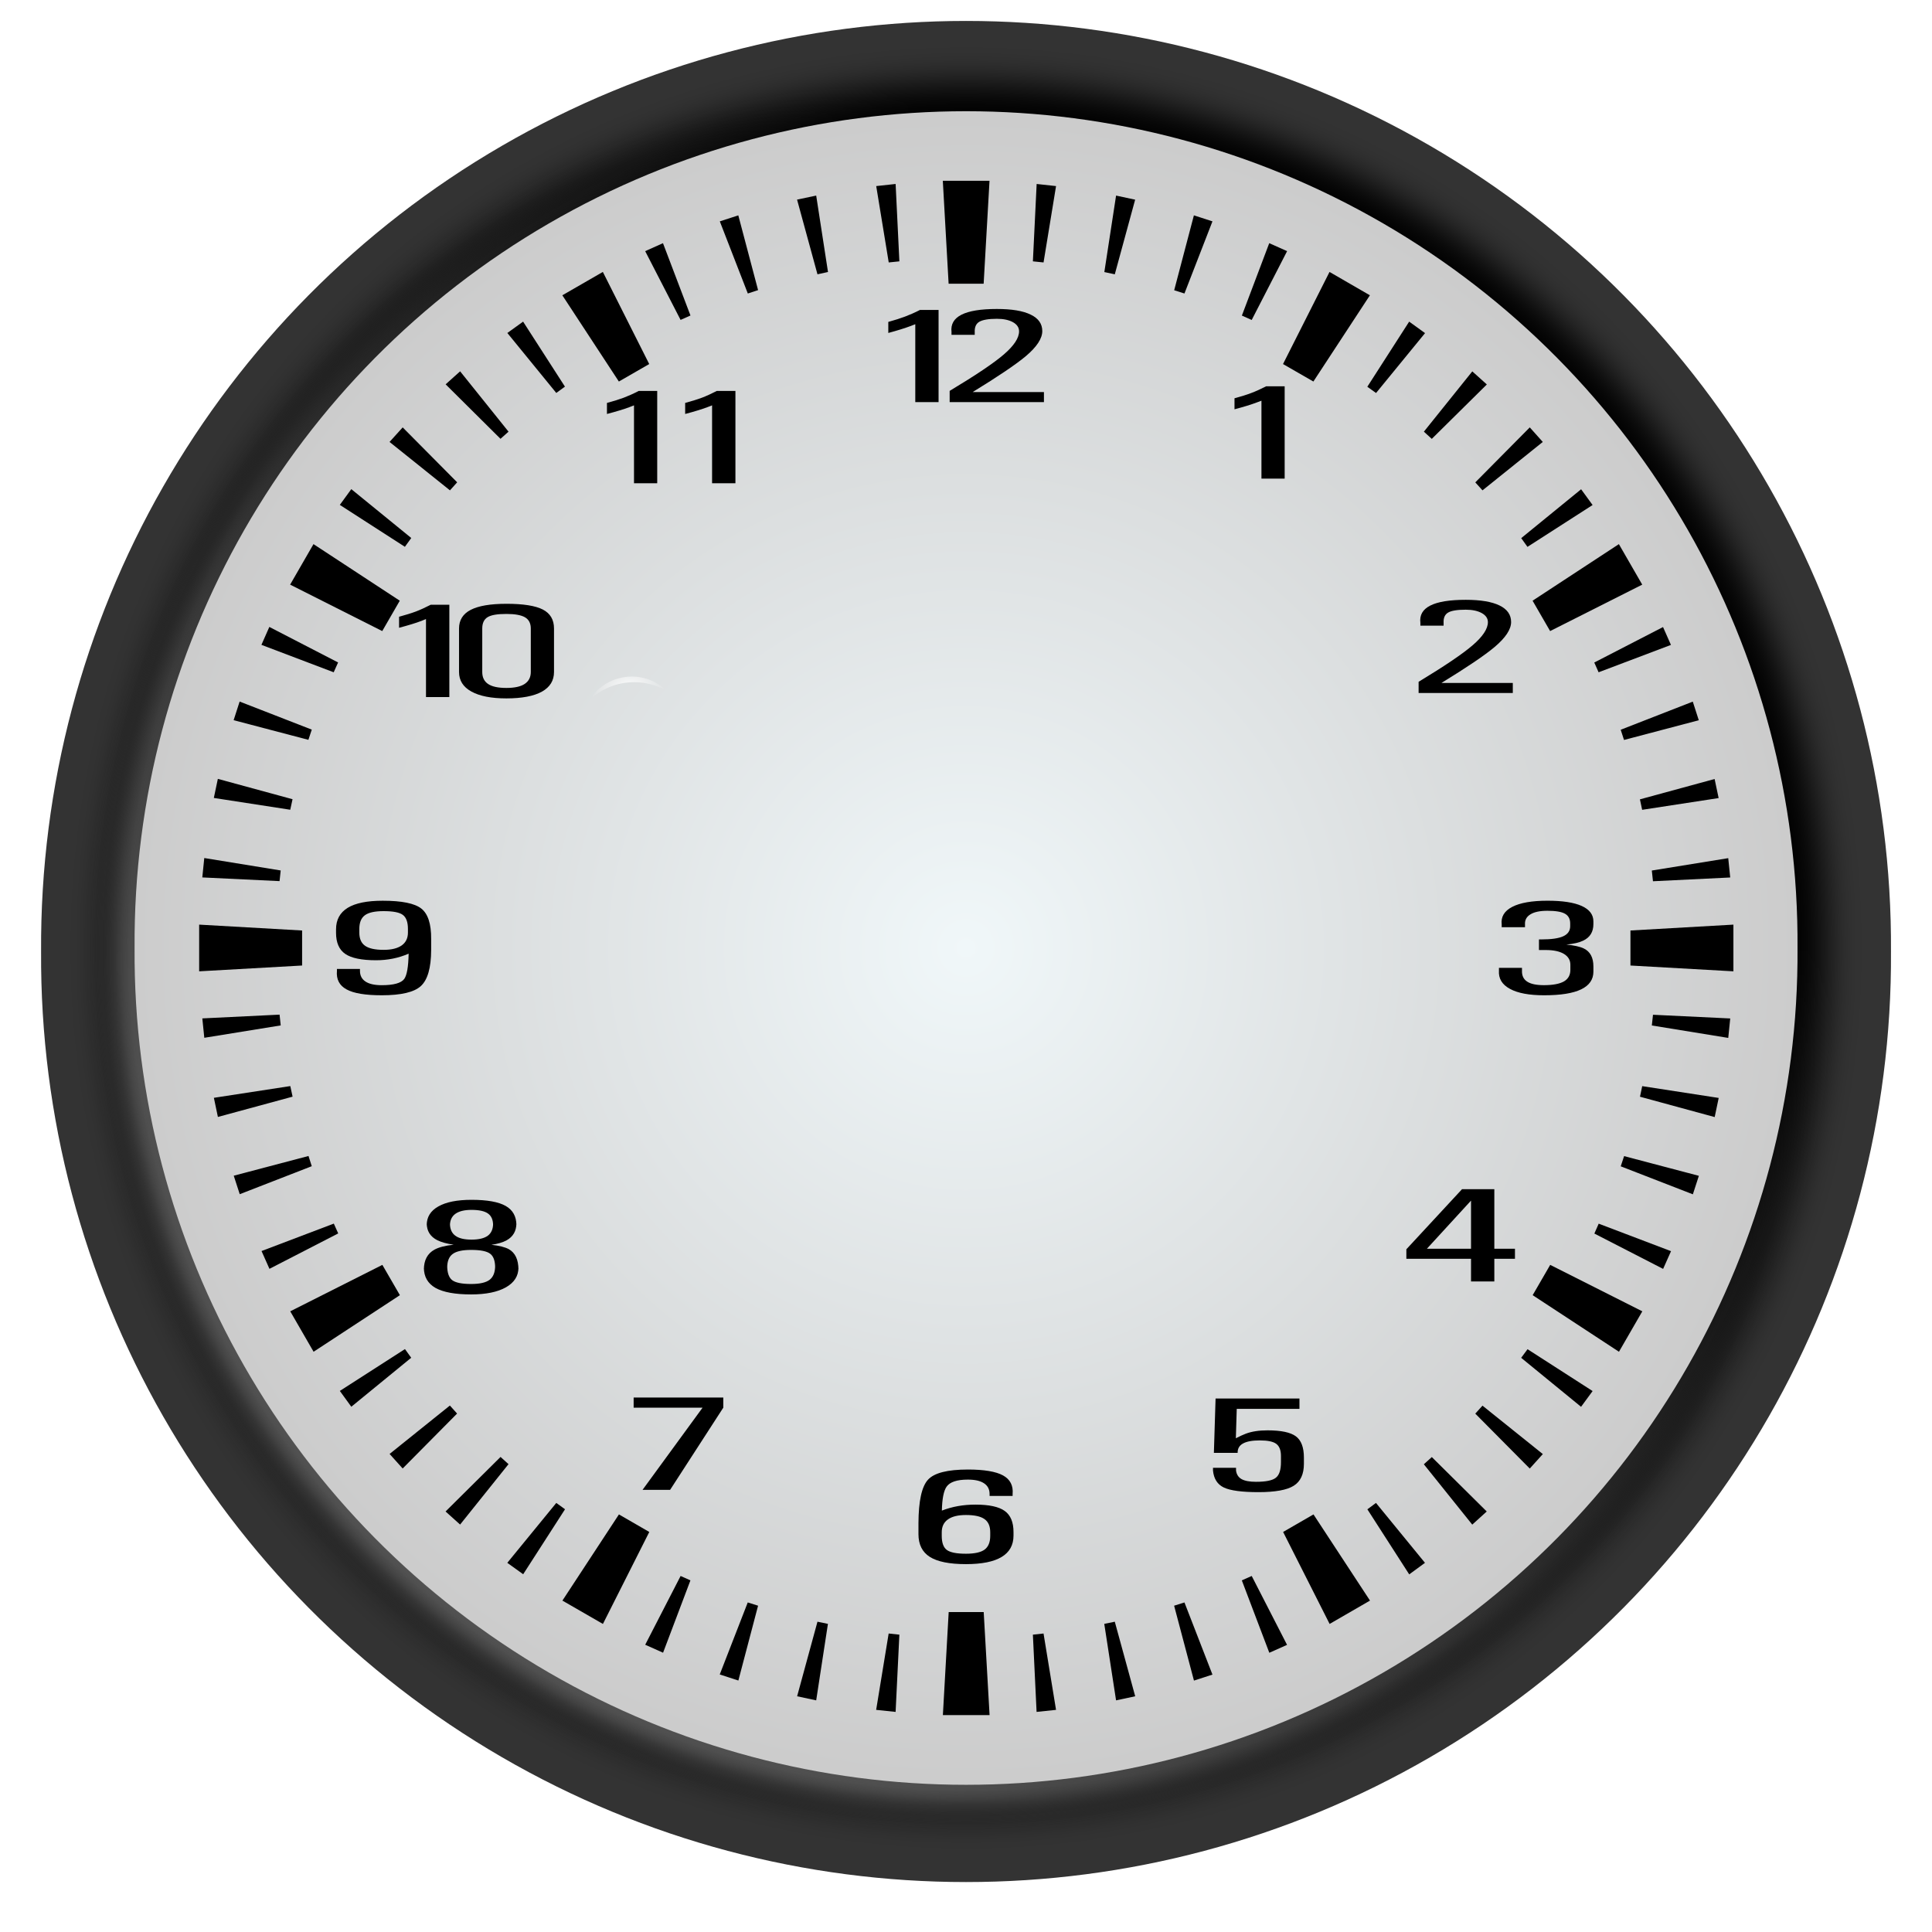
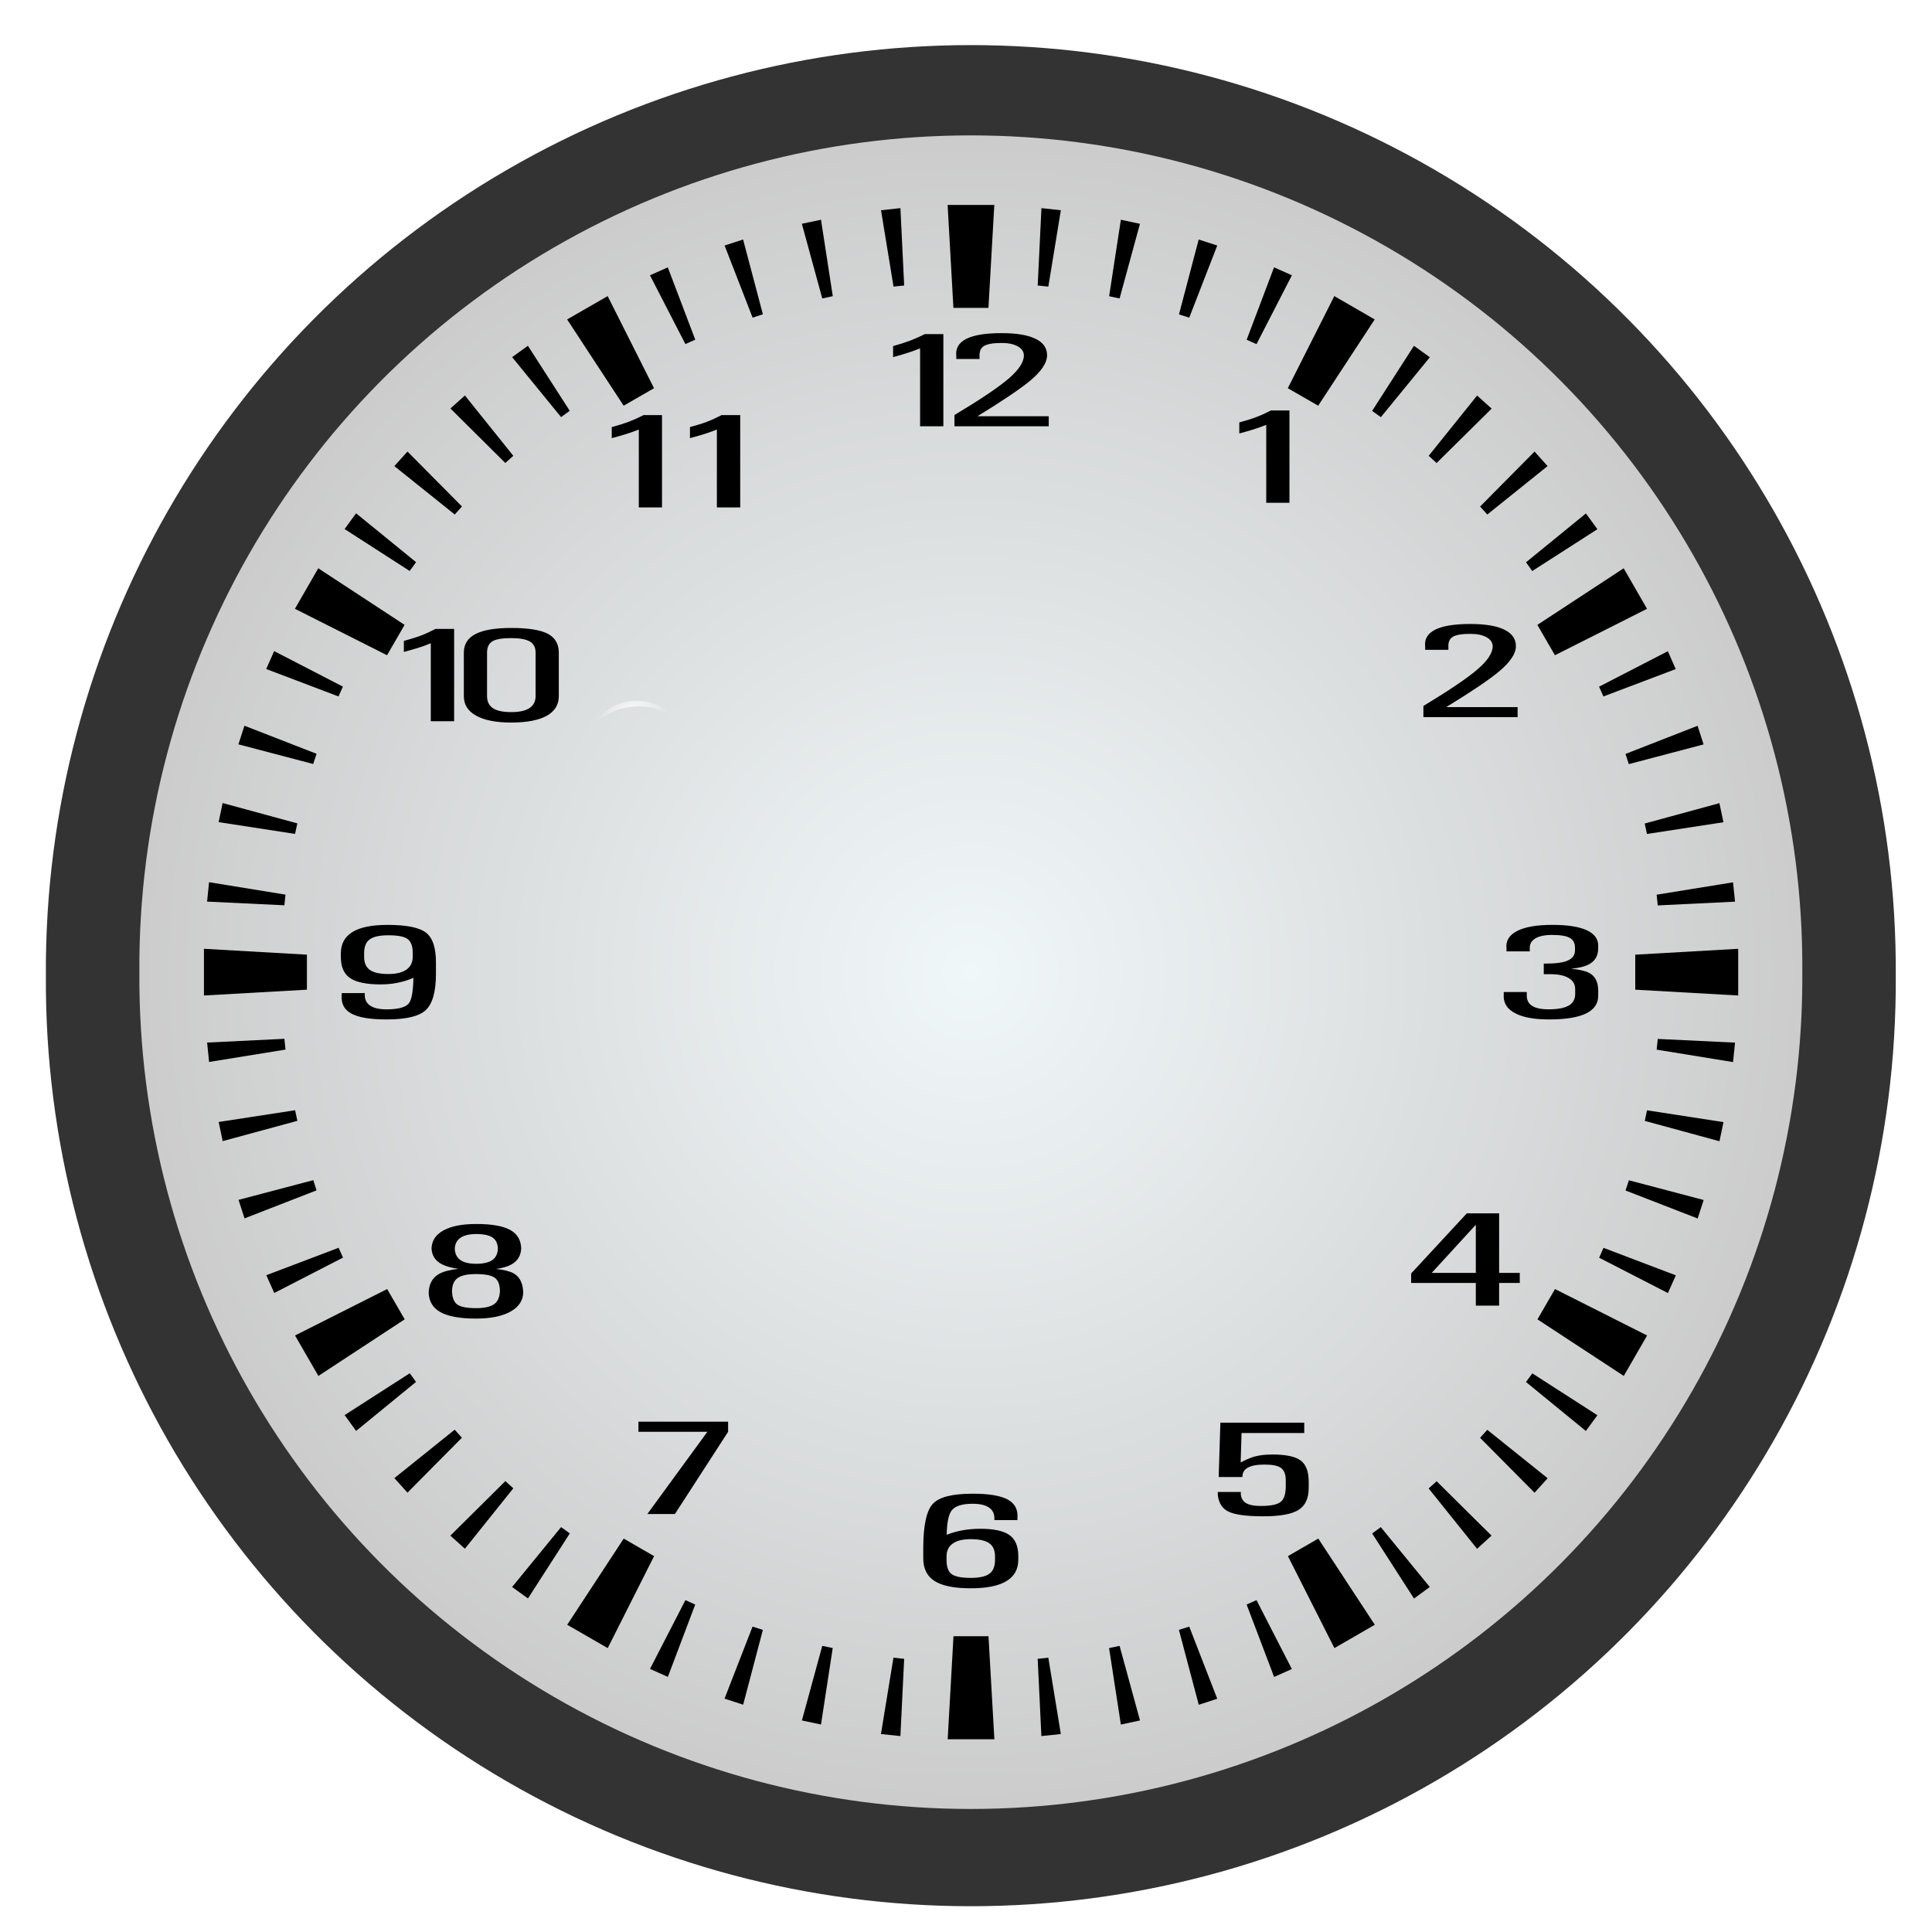
<svg xmlns="http://www.w3.org/2000/svg" id="svg86" viewBox="0 0 400 400" version="1.0">
  <defs id="defs34">
    <filter id="l">
      <feGaussianBlur id="feGaussianBlur2" stdDeviation="5.257" />
    </filter>
    <filter id="i">
      <feGaussianBlur id="feGaussianBlur5" stdDeviation="5.299" />
    </filter>
    <filter id="j">
      <feGaussianBlur id="feGaussianBlur8" stdDeviation="5.257" />
    </filter>
    <filter id="k">
      <feGaussianBlur id="feGaussianBlur11" stdDeviation="1.046" />
    </filter>
    <linearGradient gradientUnits="userSpaceOnUse" y2="332.36" y1="614.71" x2="-221.36" x1="-485.71" id="m">
      <stop id="stop14" offset="0" stop-color="#fff" />
      <stop id="stop16" offset="1" stop-opacity="0" stop-color="#fff" />
    </linearGradient>
    <radialGradient gradientTransform="matrix(0.65491,0,0,0.65491,518.11,-21.39)" gradientUnits="userSpaceOnUse" r="262.86" cy="332.36" cx="-485.71" id="n">
      <stop id="stop19" offset="0" stop-color="#f0f7f9" />
      <stop id="stop21" offset="1" stop-color="#ccc" />
    </radialGradient>
    <radialGradient gradientUnits="userSpaceOnUse" gradientTransform="matrix(0.2051397,-0.03889507,0.02377789,0.125409,245.7582,149.7548)" r="52.319" cy="353" cx="-257.14" id="o">
      <stop id="stop24" offset="0" stop-color="#fff" />
      <stop id="stop26" offset="1" stop-opacity="0" stop-color="#fff" />
    </radialGradient>
    <radialGradient gradientUnits="userSpaceOnUse" gradientTransform="matrix(-0.2155037,0.02710004,-0.01632975,-0.1298508,77.59216,177.4891)" r="37.016" cy="219.21" cx="-260.01" id="p">
      <stop id="stop29" offset="0" stop-color="#fff" />
      <stop id="stop31" offset="1" stop-opacity="0" stop-color="#fff" />
    </radialGradient>
+     <radialGradient gradientUnits="userSpaceOnUse" gradientTransform="matrix(-0.2155037,0.02710004,-0.01632975,-0.1298508,78.58497,182.4916)" r="37.016" cy="219.21" cx="-260.01" id="p-3">
+       <stop id="stop29-6" offset="0" stop-color="#fff" />
+       <stop id="stop31-7" offset="1" stop-opacity="0" stop-color="#fff" />
+     </radialGradient>
+     <radialGradient gradientTransform="matrix(0.65491,0,0,0.65491,519.1028,-16.38755)" gradientUnits="userSpaceOnUse" r="262.86" cy="332.36" cx="-485.71" id="n-5">
+       <stop id="stop19-3" offset="0" stop-color="#f0f7f9" />
+       <stop id="stop21-5" offset="1" stop-color="#ccc" />
+     </radialGradient>
  </defs>
-   <path style="fill:#333333;fill-rule:evenodd;stroke-width:0.729" d="m 391.508,196.998 a 191.504,191.504 0 1 1 -383.001,0 191.504,191.504 0 1 1 383.001,0 z" id="path38" />
-   <path style="fill-rule:evenodd;filter:url(#l)" transform="matrix(0.67662,0,0,0.67662,528.66,-28.62)" d="m -222.86,332.36 a 262.86,262.86 0 1 1 -525.71,0 262.86,262.86 0 1 1 525.71,0 z" id="path40" />
-   <path style="fill:none;stroke:url(#m);stroke-width:4.141;stroke-linecap:round;filter:url(#i)" transform="matrix(0.65491,0,0,0.65491,518.11,-21.39)" d="m -222.86,332.36 a 262.86,262.86 0 1 1 -525.71,0 262.86,262.86 0 1 1 525.71,0 z" id="path42" />
-   <path style="fill:url(#n);fill-rule:evenodd;stroke-width:0.655" d="m 372.157,196.276 a 172.15,172.15 0 1 1 -344.293,0 172.15,172.15 0 1 1 344.293,0 z" id="path44" />
-   <path style="fill-rule:evenodd" d="m 195.2,37.43 1.202,21.316 h 7.251 l 1.215,-21.316 h -9.668 z m -9.773,0.66 -4.015,0.436 2.589,15.809 2.206,-0.225 -0.779,-16.02 z m 29.201,0 -0.779,16.02 2.206,0.225 2.589,-15.809 -4.015,-0.436 z m -45.643,2.404 -3.962,0.832 4.226,15.465 2.179,-0.475 -2.443,-15.822 z m 62.086,0 -2.43,15.835 2.166,0.462 4.213,-15.452 z m -78.212,4.094 -3.83,1.242 5.798,14.937 2.126,-0.7 -4.094,-15.479 z m 94.324,0 -4.081,15.505 2.126,0.674 5.798,-14.937 -3.843,-1.242 z m -109.92,5.758 -3.685,1.651 7.33,14.237 2.047,-0.911 -5.692,-14.977 z m 125.52,0 -5.666,14.99 2.034,0.911 7.33,-14.25 -3.698,-1.651 z m -137.97,5.956 -8.386,4.834 11.701,17.856 6.287,-3.619 -9.601,-19.071 z m 150.45,0 -9.628,19.071 6.287,3.619 11.701,-17.856 -8.36,-4.834 z m -166.96,10.288 -3.262,2.351 10.13,12.415 1.796,-1.308 -8.664,-13.458 z m 183.45,0 -8.664,13.484 1.809,1.294 10.143,-12.401 -3.288,-2.377 z m -196.49,10.288 -2.998,2.694 11.358,11.279 1.664,-1.479 -10.024,-12.494 z m 209.56,0.013 -10.024,12.481 1.638,1.492 11.398,-11.266 -3.011,-2.707 z m -221.45,11.596 -2.721,3.011 12.507,10.024 1.492,-1.664 -11.279,-11.371 z m 233.35,0 -11.279,11.384 1.492,1.651 12.481,-10.024 -2.694,-3.011 z m -243.99,12.784 -2.377,3.262 13.471,8.677 1.321,-1.823 -12.415,-10.117 z m 254.62,0.026 -12.401,10.117 1.294,1.809 13.484,-8.664 -2.377,-3.262 z m -262.45,11.358 -4.834,8.386 19.071,9.615 3.632,-6.287 -17.869,-11.715 z m 270.27,0 -17.869,11.715 3.632,6.287 19.071,-9.615 -4.834,-8.386 z m -279.41,17.143 -1.638,3.711 14.964,5.679 0.911,-2.034 -14.237,-7.356 z m 288.55,0.026 -14.237,7.343 0.898,2.021 14.977,-5.666 -1.638,-3.698 z m -294.7,15.426 -1.242,3.856 15.479,4.068 0.7,-2.113 -14.937,-5.811 z m 300.86,0.013 -14.924,5.824 0.687,2.113 15.479,-4.081 -1.242,-3.856 z m -305.37,15.994 -0.832,3.949 15.822,2.443 0.475,-2.179 -15.465,-4.213 z m 309.89,0.026 -15.465,4.213 0.462,2.166 15.835,-2.43 -0.832,-3.949 z m -312.7,16.363 -0.409,4.015 15.994,0.766 0.238,-2.206 -15.822,-2.575 z m 315.52,0.026 -15.822,2.562 0.238,2.219 15.994,-0.779 -0.409,-4.002 z m -316.58,13.762 v 9.668 l 21.316,-1.202 v -7.251 l -21.316,-1.215 z m 317.65,0 -21.316,1.215 v 7.251 l 21.316,1.202 v -9.668 z m -301,18.635 -15.994,0.779 0.409,4.015 15.822,-2.562 -0.238,-2.232 z m 284.35,0.026 -0.238,2.219 15.822,2.575 0.409,-4.028 -15.994,-0.766 z m -282.13,14.765 -15.822,2.43 0.832,3.962 15.465,-4.2 -0.475,-2.192 z m 279.9,0.013 -0.462,2.192 15.465,4.213 0.832,-3.962 -15.835,-2.443 z m -276.13,14.462 -15.479,4.081 1.242,3.83 14.911,-5.798 -0.674,-2.113 z m 272.38,0.026 -0.7,2.113 14.937,5.798 1.242,-3.83 -15.479,-4.081 z m -267.14,13.973 -14.964,5.679 1.638,3.685 14.237,-7.33 -0.911,-2.034 z m 261.88,0.013 -0.898,2.047 14.237,7.317 1.638,-3.671 -14.977,-5.692 z m -251.83,8.532 -19.071,9.615 4.834,8.373 17.869,-11.715 -3.632,-6.273 z m 241.79,0 -3.632,6.273 17.869,11.715 4.834,-8.373 -19.071,-9.615 z m -237.11,17.433 -13.484,8.664 2.377,3.275 12.401,-10.143 -1.294,-1.796 z m 232.42,0.026 -1.321,1.783 12.401,10.143 2.39,-3.262 -13.471,-8.664 z m -223.12,11.662 -12.481,10.024 2.707,3.011 11.266,-11.371 -1.492,-1.664 z m 213.79,0.026 -1.492,1.651 11.279,11.371 2.707,-2.998 -12.494,-10.024 z m -203.3,10.618 -11.384,11.292 3.011,2.707 10.024,-12.507 -1.651,-1.492 z m 192.81,0.026 -1.651,1.492 10.024,12.494 2.998,-2.721 -11.371,-11.266 z m -181.27,9.496 -10.143,12.401 3.289,2.364 8.664,-13.458 -1.809,-1.308 z m 169.71,0 -1.783,1.321 8.664,13.471 3.262,-2.39 -10.143,-12.401 z m -156.74,2.377 -11.701,17.843 8.386,4.834 9.601,-19.044 -6.287,-3.632 z m 143.8,0 -6.287,3.632 9.628,19.044 8.36,-4.834 -11.701,-17.843 z m -131.03,12.745 -7.33,14.237 3.698,1.651 5.666,-14.977 -2.034,-0.911 z m 118.24,0 -2.047,0.911 5.692,14.99 3.672,-1.638 -7.317,-14.264 z m -104.34,5.481 -5.798,14.911 3.856,1.255 4.081,-15.492 -2.139,-0.674 z m 90.415,0 -2.139,0.674 4.107,15.505 3.83,-1.242 -5.798,-14.937 z m -48.813,1.994 -1.202,21.329 h 9.668 l -1.215,-21.329 h -7.251 z m -27.167,1.994 -4.213,15.439 3.949,0.845 2.43,-15.835 -2.166,-0.449 z m 61.558,0 -2.179,0.449 2.443,15.835 3.962,-0.845 -4.226,-15.439 z m -46.819,2.443 -2.589,15.809 4.028,0.423 0.779,-15.994 -2.219,-0.238 z m 32.067,0 -2.206,0.238 0.766,15.994 4.028,-0.423 -2.589,-15.809 z" id="path50" />
-   <path d="m 79.03,206.06 c -3.368,0 -5.798,-0.396 -7.277,-1.215 -1.492,-0.806 -2.153,-2.087 -1.994,-3.843 v -0.396 h 4.768 v 0.396 c 0,0.977 0.383,1.717 1.149,2.219 0.753,0.502 1.875,0.753 3.355,0.753 2.47,0 4.028,-0.436 4.662,-1.294 0.555,-0.779 0.858,-2.522 0.911,-5.23 -2.113,0.911 -4.358,1.36 -6.736,1.36 -2.985,0 -5.111,-0.436 -6.379,-1.308 -1.281,-0.872 -1.915,-2.338 -1.915,-4.372 v -0.726 c 0,-1.981 0.806,-3.46 2.417,-4.451 1.598,-0.977 4.015,-1.466 7.251,-1.466 3.949,0 6.617,0.541 7.99,1.625 1.373,1.083 2.06,3.183 2.034,6.287 v 2.298 c -0.013,3.685 -0.726,6.154 -2.126,7.449 -1.387,1.281 -4.094,1.915 -8.109,1.915 z m 5.428,-13.722 c 0,-1.426 -0.357,-2.404 -1.057,-2.919 -0.7,-0.528 -2.034,-0.779 -3.975,-0.779 -1.809,0 -3.104,0.277 -3.87,0.845 -0.779,0.568 -1.162,1.519 -1.162,2.853 v 0.74 c 0,1.268 0.396,2.179 1.189,2.734 0.779,0.555 2.06,0.845 3.843,0.845 1.651,0 2.892,-0.317 3.751,-0.924 0.845,-0.608 1.281,-1.492 1.281,-2.655 v -0.74 z" id="path52" />
-   <path d="m 325.09,191.2 c 0,-0.957 -0.368,-1.629 -1.087,-2.027 -0.718,-0.407 -1.934,-0.606 -3.628,-0.606 -1.547,0 -2.725,0.246 -3.517,0.739 -0.81,0.493 -1.179,1.193 -1.123,2.093 v 0.568 h -4.825 v -0.568 c -0.184,-1.572 0.534,-2.785 2.173,-3.637 1.639,-0.852 4.088,-1.279 7.311,-1.279 3.112,0 5.47,0.36 7.09,1.089 1.602,0.729 2.413,1.79 2.413,3.192 v 0.549 c 0,1.629 -0.7,2.775 -2.136,3.448 -0.792,0.388 -1.952,0.654 -3.462,0.805 1.621,0.161 2.836,0.426 3.61,0.805 1.326,0.635 1.989,1.885 1.989,3.732 v 1.061 c 0,1.629 -0.847,2.86 -2.541,3.675 -1.694,0.815 -4.236,1.222 -7.643,1.222 -3.112,0 -5.47,-0.436 -7.09,-1.326 -1.639,-0.881 -2.394,-2.14 -2.284,-3.779 v -0.568 h 4.77 v 0.568 c -0.037,1.023 0.313,1.781 1.068,2.273 0.737,0.493 1.897,0.739 3.462,0.739 1.878,0 3.26,-0.265 4.162,-0.777 0.884,-0.521 1.326,-1.317 1.326,-2.396 v -1.051 c 0,-0.957 -0.442,-1.705 -1.326,-2.245 -0.902,-0.54 -2.155,-0.805 -3.757,-0.805 h -1.418 v -2.197 h 0.497 c 2.081,0 3.591,-0.218 4.53,-0.654 0.958,-0.436 1.436,-1.137 1.436,-2.093 v -0.549 z" id="path54" />
-   <path d="m 206.39,63.97 c -3.341,0 -5.771,0.396 -7.33,1.189 -1.558,0.792 -2.245,1.981 -2.06,3.579 v 0.581 h 4.807 v -0.581 c -0.04,-1.017 0.277,-1.717 0.938,-2.113 0.674,-0.396 1.875,-0.621 3.645,-0.621 1.373,0 2.483,0.238 3.328,0.7 0.845,0.475 1.268,1.109 1.268,1.889 0,1.387 -1.043,2.972 -3.156,4.794 -2.1,1.809 -5.851,4.319 -11.213,7.541 v 2.324 h 19.52 v -2.074 h -14.765 c 5.322,-3.262 8.994,-5.745 11.041,-7.462 2.258,-1.915 3.381,-3.645 3.381,-5.164 0,-1.506 -0.792,-2.641 -2.39,-3.407 -1.598,-0.792 -3.936,-1.175 -7.013,-1.175 z m -15.914,0.198 c -1.123,0.581 -2.166,1.017 -3.09,1.373 -0.911,0.343 -2.074,0.726 -3.473,1.109 v 2.285 c 1.875,-0.502 3.434,-0.991 4.636,-1.44 l 0.951,-0.37 v 16.126 h 4.821 v -19.084 h -3.843 z" id="path56" />
-   <path d="m 200.38,304.25 c 3.368,0 5.798,0.409 7.277,1.215 1.479,0.806 2.153,2.1 1.994,3.856 v 0.396 h -4.768 v -0.396 c 0,-0.977 -0.383,-1.717 -1.149,-2.219 -0.766,-0.515 -1.875,-0.766 -3.355,-0.766 -2.245,0 -3.711,0.489 -4.398,1.466 -0.594,0.845 -0.924,2.496 -0.977,4.953 2.126,-0.832 4.438,-1.241 6.947,-1.241 2.826,0 4.847,0.436 6.062,1.308 1.215,0.872 1.823,2.324 1.823,4.372 v 0.726 c 0,1.981 -0.832,3.46 -2.47,4.438 -1.638,0.991 -4.107,1.479 -7.383,1.479 -3.407,0 -5.89,-0.502 -7.462,-1.492 -1.572,-0.991 -2.364,-2.562 -2.364,-4.715 v -2.285 c 0.026,-4.583 0.674,-7.581 1.981,-8.994 1.281,-1.4 4.028,-2.1 8.241,-2.1 z m -5.402,13.722 c 0,1.44 0.357,2.417 1.057,2.932 0.7,0.515 2.021,0.779 3.949,0.779 1.809,0 3.104,-0.291 3.87,-0.858 0.766,-0.568 1.162,-1.519 1.162,-2.853 v -0.726 c 0,-1.268 -0.396,-2.179 -1.189,-2.734 -0.792,-0.568 -2.074,-0.845 -3.843,-0.845 -1.638,0 -2.879,0.304 -3.724,0.911 -0.858,0.608 -1.281,1.492 -1.281,2.668 v 0.726 z" id="path58" />
-   <path d="m 132.24,80.94 c -1.123,0.581 -2.166,1.043 -3.104,1.4 -0.911,0.343 -2.06,0.7 -3.473,1.083 v 2.285 c 1.889,-0.489 3.434,-0.964 4.649,-1.413 l 0.951,-0.37 v 16.126 h 4.807 v -19.111 h -3.83 z m 16.165,0 c -1.123,0.581 -2.139,1.043 -3.077,1.4 -0.911,0.343 -2.074,0.7 -3.473,1.083 v 2.285 c 1.875,-0.489 3.407,-0.964 4.622,-1.413 l 0.951,-0.37 v 16.126 h 4.834 v -19.111 h -3.856 z" id="path60" />
-   <path d="m 104.85,125.01 c -3.341,0 -5.785,0.423 -7.396,1.255 -1.611,0.832 -2.417,2.126 -2.417,3.856 v 9.007 c 0,1.743 0.845,3.104 2.549,4.041 1.704,0.951 4.121,1.426 7.264,1.426 3.209,0 5.679,-0.475 7.356,-1.4 1.664,-0.938 2.496,-2.285 2.496,-4.068 v -9.007 c 0,-1.809 -0.766,-3.117 -2.311,-3.922 -1.545,-0.792 -4.068,-1.189 -7.541,-1.189 z m -15.677,0.198 c -1.123,0.581 -2.139,1.043 -3.077,1.4 -0.911,0.343 -2.074,0.7 -3.473,1.083 v 2.285 c 1.875,-0.502 3.434,-0.964 4.636,-1.426 l 0.938,-0.383 v 16.152 h 4.834 v -19.111 h -3.856 z m 15.677,1.902 c 1.77,0 3.064,0.238 3.856,0.7 0.792,0.475 1.189,1.241 1.189,2.311 v 9.007 c 0,1.083 -0.423,1.915 -1.281,2.483 -0.845,0.555 -2.113,0.819 -3.764,0.819 -1.704,0 -2.958,-0.264 -3.777,-0.806 -0.819,-0.541 -1.228,-1.373 -1.228,-2.496 v -9.007 c 0,-1.123 0.383,-1.915 1.123,-2.351 0.74,-0.449 2.021,-0.66 3.883,-0.66 z" id="path62" />
-   <path d="m 101.74,257.72 c 1.621,0.18 2.818,0.483 3.591,0.9 1.326,0.739 2.007,2.15 2.007,4.243 v -0.407 c 0,1.733 -0.866,3.088 -2.597,4.073 -1.731,0.976 -4.144,1.468 -7.201,1.468 -3.315,0 -5.783,-0.455 -7.385,-1.354 -1.584,-0.909 -2.394,-2.302 -2.394,-4.186 v 0.407 c 0,-1.961 0.737,-3.343 2.21,-4.149 0.921,-0.493 2.228,-0.833 3.959,-1.013 -1.4,-0.199 -2.523,-0.502 -3.37,-0.919 -1.473,-0.739 -2.21,-1.913 -2.21,-3.523 v 0.379 c 0,-1.667 0.792,-2.955 2.413,-3.864 1.602,-0.909 3.886,-1.364 6.851,-1.364 3.223,0 5.58,0.417 7.072,1.26 1.473,0.833 2.228,2.159 2.228,3.969 v -0.379 c 0,1.61 -0.681,2.785 -2.026,3.533 -0.792,0.436 -1.842,0.739 -3.149,0.928 z m -4.125,-1.07 c 1.528,0 2.652,-0.275 3.389,-0.815 0.718,-0.54 1.087,-1.383 1.087,-2.51 v 0.379 c 0,-1.137 -0.35,-1.951 -1.05,-2.453 -0.7,-0.502 -1.842,-0.758 -3.425,-0.758 -1.473,0 -2.578,0.275 -3.333,0.815 -0.737,0.53 -1.123,1.335 -1.123,2.396 v -0.379 c 0,1.127 0.368,1.97 1.105,2.51 0.718,0.54 1.842,0.815 3.352,0.815 z m -0.074,2.131 c -1.805,0 -3.075,0.284 -3.83,0.852 -0.755,0.559 -1.123,1.506 -1.123,2.822 v -0.407 c 0,1.459 0.35,2.463 1.031,2.993 0.7,0.53 2.007,0.796 3.923,0.796 1.786,0 3.057,-0.284 3.83,-0.871 0.755,-0.578 1.142,-1.553 1.142,-2.917 v 0.407 c 0,-1.421 -0.35,-2.387 -1.05,-2.898 -0.681,-0.511 -1.989,-0.777 -3.923,-0.777 z" id="path64" />
-   <path d="m 133.03,308.46 12.431,-17.02 h -14.272 v -2.093 h 18.563 v 2.093 l -11.013,17.02 h -5.709 z" id="path66" />
-   <path d="m 269.96,303.06 c 0,2.15 -0.7,3.675 -2.118,4.556 -1.4,0.881 -3.849,1.317 -7.293,1.317 -3.425,0 -5.819,-0.322 -7.164,-0.957 -1.344,-0.644 -2.081,-1.819 -2.247,-3.514 v -0.568 h 4.77 v 0.568 c 0.111,0.805 0.479,1.392 1.142,1.771 0.663,0.369 1.657,0.559 2.983,0.559 2.044,0 3.407,-0.275 4.107,-0.833 0.718,-0.549 1.068,-1.629 1.068,-3.239 v -1.279 c 0,-1.193 -0.331,-2.036 -0.976,-2.51 -0.626,-0.474 -1.768,-0.71 -3.407,-0.71 -1.565,0 -2.725,0.218 -3.481,0.644 -0.773,0.426 -1.123,1.07 -1.105,1.932 h -4.917 l 0.35,-11.252 h 17.366 v 2.15 h -12.983 l -0.184,6.081 c 0.829,-0.426 1.51,-0.739 2.063,-0.947 1.234,-0.464 2.725,-0.691 4.494,-0.691 2.818,0 4.77,0.417 5.875,1.241 1.105,0.824 1.657,2.292 1.657,4.404 v 1.279 z" id="path68" />
-   <path d="m 304.56,260.62 h -13.388 v -1.97 L 302.7,246.205 h 6.685 v 12.332 h 4.272 v 2.084 h -4.272 v 4.688 h -4.825 v -4.688 z m 0,-2.084 v -9.964 l -9.134,9.964 z" id="path70" />
-   <path d="m 312.86,128.78 c 0,1.515 -1.123,3.23 -3.389,5.152 -2.044,1.724 -5.709,4.205 -11.031,7.463 h 14.77 v 2.084 h -19.502 v -2.321 c 5.341,-3.23 9.079,-5.749 11.178,-7.558 2.118,-1.819 3.167,-3.419 3.167,-4.793 0,-0.777 -0.424,-1.402 -1.271,-1.875 -0.847,-0.464 -1.952,-0.701 -3.315,-0.701 -1.768,0 -3.002,0.199 -3.665,0.606 -0.663,0.398 -0.976,1.108 -0.921,2.131 v 0.568 h -4.806 v -0.568 c -0.203,-1.601 0.479,-2.794 2.044,-3.59 1.565,-0.796 4.015,-1.193 7.348,-1.193 3.075,0 5.414,0.398 6.998,1.174 1.602,0.777 2.394,1.923 2.394,3.419 z" id="path72" />
-   <path d="M 261.17,99.09 V 82.96 l -0.958,0.36 c -1.197,0.455 -2.744,0.928 -4.622,1.421 v -2.283 c 1.4,-0.379 2.56,-0.739 3.462,-1.089 0.939,-0.35 1.97,-0.815 3.094,-1.392 h 3.83 v 19.113 h -4.806 z" id="path74" />
-   <path style="opacity:0.8;fill:url(#p);fill-rule:evenodd;stroke-width:0.217" d="m 130.815,140.074 c -3.727,0 -6.966,1.961 -8.81,4.894 2.425,-2.309 5.695,-3.733 9.299,-3.733 2.472,0 4.786,0.675 6.781,1.839 -1.879,-1.839 -4.428,-3 -7.269,-3 z" id="path82" />
+   <path style="fill:#333333;fill-rule:evenodd;stroke-width:0.729" d="m 392.5,202 a 191.504,191.504 0 1 1 -383.001,0 191.504,191.504 0 1 1 383.001,0 z" id="path38" />
+   <path style="fill:url(#n-5);fill-rule:evenodd;stroke-width:0.655" d="m 373.15,201.278 a 172.15,172.15 0 1 1 -344.293,0 172.15,172.15 0 1 1 344.293,0 z" id="path44" />
+   <path style="fill-rule:evenodd" d="m 196.193,42.432 1.202,21.316 h 7.251 l 1.215,-21.316 h -9.668 z m -9.773,0.66 -4.015,0.436 2.589,15.809 2.206,-0.225 -0.779,-16.02 z m 29.201,0 -0.779,16.02 2.206,0.225 2.589,-15.809 -4.015,-0.436 z m -45.643,2.404 -3.962,0.832 4.226,15.465 2.179,-0.475 -2.443,-15.822 z m 62.086,0 -2.43,15.835 2.166,0.462 4.213,-15.452 z m -78.212,4.094 -3.83,1.242 5.798,14.937 2.126,-0.7 -4.094,-15.479 z m 94.324,0 -4.081,15.505 2.126,0.674 5.798,-14.937 -3.843,-1.242 z m -109.92,5.758 -3.685,1.651 7.33,14.237 2.047,-0.911 -5.692,-14.977 z m 125.52,0 -5.666,14.99 2.034,0.911 7.33,-14.25 -3.698,-1.651 z m -137.97,5.956 -8.386,4.834 11.701,17.856 6.287,-3.619 -9.601,-19.071 z m 150.45,0 -9.628,19.071 6.287,3.619 11.701,-17.856 -8.36,-4.834 z m -166.96,10.288 -3.262,2.351 10.13,12.415 1.796,-1.308 -8.664,-13.458 z m 183.45,0 -8.664,13.484 1.809,1.294 10.143,-12.401 -3.288,-2.377 z m -196.49,10.288 -2.998,2.694 11.358,11.279 1.664,-1.479 -10.024,-12.494 z m 209.56,0.013 -10.024,12.481 1.638,1.492 11.398,-11.266 -3.011,-2.707 z m -221.45,11.596 -2.721,3.011 12.507,10.024 1.492,-1.664 -11.279,-11.371 z m 233.35,0 -11.279,11.384 1.492,1.651 12.481,-10.024 -2.694,-3.011 z M 73.726,106.275 l -2.377,3.262 13.471,8.677 1.321,-1.823 -12.415,-10.117 z m 254.62,0.026 -12.401,10.117 1.294,1.809 13.484,-8.664 -2.377,-3.262 z m -262.45,11.358 -4.834,8.386 19.071,9.615 3.632,-6.287 -17.869,-11.715 z m 270.27,0 -17.869,11.715 3.632,6.287 19.071,-9.615 -4.834,-8.386 z m -279.41,17.143 -1.638,3.711 14.964,5.679 0.911,-2.034 -14.237,-7.356 z m 288.55,0.026 -14.237,7.343 0.898,2.021 14.977,-5.666 -1.638,-3.698 z m -294.7,15.426 -1.242,3.856 15.479,4.068 0.7,-2.113 -14.937,-5.811 z m 300.86,0.013 -14.924,5.824 0.687,2.113 15.479,-4.081 -1.242,-3.856 z m -305.37,15.994 -0.832,3.949 15.822,2.443 0.475,-2.179 -15.465,-4.213 z m 309.89,0.026 -15.465,4.213 0.462,2.166 15.835,-2.43 -0.832,-3.949 z m -312.7,16.363 -0.409,4.015 15.994,0.766 0.238,-2.206 -15.822,-2.575 z m 315.52,0.026 -15.822,2.562 0.238,2.219 15.994,-0.779 -0.409,-4.002 z m -316.58,13.762 v 9.668 l 21.316,-1.202 v -7.251 l -21.316,-1.215 z m 317.65,0 -21.316,1.215 v 7.251 l 21.316,1.202 v -9.668 z m -301,18.635 -15.994,0.779 0.409,4.015 15.822,-2.562 -0.238,-2.232 z m 284.35,0.026 -0.238,2.219 15.822,2.575 0.409,-4.028 -15.994,-0.766 z m -282.13,14.765 -15.822,2.43 0.832,3.962 15.465,-4.2 -0.475,-2.192 z m 279.9,0.013 -0.462,2.192 15.465,4.213 0.832,-3.962 -15.835,-2.443 z m -276.13,14.462 -15.479,4.081 1.242,3.83 14.911,-5.798 -0.674,-2.113 z m 272.38,0.026 -0.7,2.113 14.937,5.798 1.242,-3.83 -15.479,-4.081 z m -267.14,13.973 -14.964,5.679 1.638,3.685 14.237,-7.33 -0.911,-2.034 z m 261.88,0.013 -0.898,2.047 14.237,7.317 1.638,-3.671 -14.977,-5.692 z m -251.83,8.532 -19.071,9.615 4.834,8.373 17.869,-11.715 -3.632,-6.273 z m 241.79,0 -3.632,6.273 17.869,11.715 4.834,-8.373 -19.071,-9.615 z m -237.11,17.433 -13.484,8.664 2.377,3.275 12.401,-10.143 -1.294,-1.796 z m 232.42,0.026 -1.321,1.783 12.401,10.143 2.39,-3.262 -13.471,-8.664 z m -223.12,11.662 -12.481,10.024 2.707,3.011 11.266,-11.371 -1.492,-1.664 z m 213.79,0.026 -1.492,1.651 11.279,11.371 2.707,-2.998 -12.494,-10.024 z m -203.3,10.618 -11.384,11.292 3.011,2.707 10.024,-12.507 -1.651,-1.492 z m 192.81,0.026 -1.651,1.492 10.024,12.494 2.998,-2.721 -11.371,-11.266 z m -181.27,9.496 -10.143,12.401 3.289,2.364 8.664,-13.458 -1.809,-1.308 z m 169.71,0 -1.783,1.321 8.664,13.471 3.262,-2.39 -10.143,-12.401 z m -156.74,2.377 -11.701,17.843 8.386,4.834 9.601,-19.044 -6.287,-3.632 z m 143.8,0 -6.287,3.632 9.628,19.044 8.36,-4.834 -11.701,-17.843 z m -131.03,12.745 -7.33,14.237 3.698,1.651 5.666,-14.977 -2.034,-0.911 z m 118.24,0 -2.047,0.911 5.692,14.99 3.672,-1.638 -7.317,-14.264 z m -104.34,5.481 -5.798,14.911 3.856,1.255 4.081,-15.492 -2.139,-0.674 z m 90.415,0 -2.139,0.674 4.107,15.505 3.83,-1.242 -5.798,-14.937 z m -48.813,1.994 -1.202,21.329 h 9.668 l -1.215,-21.329 h -7.251 z m -27.167,1.994 -4.213,15.439 3.949,0.845 2.43,-15.835 -2.166,-0.449 z m 61.558,0 -2.179,0.449 2.443,15.835 3.962,-0.845 -4.226,-15.439 z m -46.819,2.443 -2.589,15.809 4.028,0.423 0.779,-15.994 -2.219,-0.238 z m 32.067,0 -2.206,0.238 0.766,15.994 4.028,-0.423 -2.589,-15.809 z" id="path50" />
+   <path d="m 80.023,211.062 c -3.368,0 -5.798,-0.396 -7.277,-1.215 -1.492,-0.806 -2.153,-2.087 -1.994,-3.843 v -0.396 h 4.768 v 0.396 c 0,0.977 0.383,1.717 1.149,2.219 0.753,0.502 1.875,0.753 3.355,0.753 2.47,0 4.028,-0.436 4.662,-1.294 0.555,-0.779 0.858,-2.522 0.911,-5.23 -2.113,0.911 -4.358,1.36 -6.736,1.36 -2.985,0 -5.111,-0.436 -6.379,-1.308 -1.281,-0.872 -1.915,-2.338 -1.915,-4.372 v -0.726 c 0,-1.981 0.806,-3.46 2.417,-4.451 1.598,-0.977 4.015,-1.466 7.251,-1.466 3.949,0 6.617,0.541 7.99,1.625 1.373,1.083 2.06,3.183 2.034,6.287 v 2.298 c -0.013,3.685 -0.726,6.154 -2.126,7.449 -1.387,1.281 -4.094,1.915 -8.109,1.915 z m 5.428,-13.722 c 0,-1.426 -0.357,-2.404 -1.057,-2.919 -0.7,-0.528 -2.034,-0.779 -3.975,-0.779 -1.809,0 -3.104,0.277 -3.87,0.845 -0.779,0.568 -1.162,1.519 -1.162,2.853 v 0.74 c 0,1.268 0.396,2.179 1.189,2.734 0.779,0.555 2.06,0.845 3.843,0.845 1.651,0 2.892,-0.317 3.751,-0.924 0.845,-0.608 1.281,-1.492 1.281,-2.655 v -0.74 z" id="path52" />
+   <path d="m 326.083,196.202 c 0,-0.957 -0.368,-1.629 -1.087,-2.027 -0.718,-0.407 -1.934,-0.606 -3.628,-0.606 -1.547,0 -2.725,0.246 -3.517,0.739 -0.81,0.493 -1.179,1.193 -1.123,2.093 v 0.568 h -4.825 v -0.568 c -0.184,-1.572 0.534,-2.785 2.173,-3.637 1.639,-0.852 4.088,-1.279 7.311,-1.279 3.112,0 5.47,0.36 7.09,1.089 1.602,0.729 2.413,1.79 2.413,3.192 v 0.549 c 0,1.629 -0.7,2.775 -2.136,3.448 -0.792,0.388 -1.952,0.654 -3.462,0.805 1.621,0.161 2.836,0.426 3.61,0.805 1.326,0.635 1.989,1.885 1.989,3.732 v 1.061 c 0,1.629 -0.847,2.86 -2.541,3.675 -1.694,0.815 -4.236,1.222 -7.643,1.222 -3.112,0 -5.47,-0.436 -7.09,-1.326 -1.639,-0.881 -2.394,-2.14 -2.284,-3.779 v -0.568 h 4.77 v 0.568 c -0.037,1.023 0.313,1.781 1.068,2.273 0.737,0.493 1.897,0.739 3.462,0.739 1.878,0 3.26,-0.265 4.162,-0.777 0.884,-0.521 1.326,-1.317 1.326,-2.396 v -1.051 c 0,-0.957 -0.442,-1.705 -1.326,-2.245 -0.902,-0.54 -2.155,-0.805 -3.757,-0.805 h -1.418 v -2.197 h 0.497 c 2.081,0 3.591,-0.218 4.53,-0.654 0.958,-0.436 1.436,-1.137 1.436,-2.093 v -0.549 z" id="path54" />
+   <path d="m 207.383,68.972 c -3.341,0 -5.771,0.396 -7.33,1.189 -1.558,0.792 -2.245,1.981 -2.06,3.579 v 0.581 H 202.8 v -0.581 c -0.04,-1.017 0.277,-1.717 0.938,-2.113 0.674,-0.396 1.875,-0.621 3.645,-0.621 1.373,0 2.483,0.238 3.328,0.7 0.845,0.475 1.268,1.109 1.268,1.889 0,1.387 -1.043,2.972 -3.156,4.794 -2.1,1.809 -5.851,4.319 -11.213,7.541 v 2.324 h 19.52 v -2.074 h -14.765 c 5.322,-3.262 8.994,-5.745 11.041,-7.462 2.258,-1.915 3.381,-3.645 3.381,-5.164 0,-1.506 -0.792,-2.641 -2.39,-3.407 -1.598,-0.792 -3.936,-1.175 -7.013,-1.175 z m -15.914,0.198 c -1.123,0.581 -2.166,1.017 -3.09,1.373 -0.911,0.343 -2.074,0.726 -3.473,1.109 v 2.285 c 1.875,-0.502 3.434,-0.991 4.636,-1.44 l 0.951,-0.37 v 16.126 h 4.821 v -19.084 h -3.843 z" id="path56" />
+   <path d="m 201.373,309.252 c 3.368,0 5.798,0.409 7.277,1.215 1.479,0.806 2.153,2.1 1.994,3.856 v 0.396 h -4.768 v -0.396 c 0,-0.977 -0.383,-1.717 -1.149,-2.219 -0.766,-0.515 -1.875,-0.766 -3.355,-0.766 -2.245,0 -3.711,0.489 -4.398,1.466 -0.594,0.845 -0.924,2.496 -0.977,4.953 2.126,-0.832 4.438,-1.241 6.947,-1.241 2.826,0 4.847,0.436 6.062,1.308 1.215,0.872 1.823,2.324 1.823,4.372 v 0.726 c 0,1.981 -0.832,3.46 -2.47,4.438 -1.638,0.991 -4.107,1.479 -7.383,1.479 -3.407,0 -5.89,-0.502 -7.462,-1.492 -1.572,-0.991 -2.364,-2.562 -2.364,-4.715 v -2.285 c 0.026,-4.583 0.674,-7.581 1.981,-8.994 1.281,-1.4 4.028,-2.1 8.241,-2.1 z m -5.402,13.722 c 0,1.44 0.357,2.417 1.057,2.932 0.7,0.515 2.021,0.779 3.949,0.779 1.809,0 3.104,-0.291 3.87,-0.858 0.766,-0.568 1.162,-1.519 1.162,-2.853 v -0.726 c 0,-1.268 -0.396,-2.179 -1.189,-2.734 -0.792,-0.568 -2.074,-0.845 -3.843,-0.845 -1.638,0 -2.879,0.304 -3.724,0.911 -0.858,0.608 -1.281,1.492 -1.281,2.668 v 0.726 z" id="path58" />
+   <path d="m 133.233,85.942 c -1.123,0.581 -2.166,1.043 -3.104,1.4 -0.911,0.343 -2.06,0.7 -3.473,1.083 v 2.285 c 1.889,-0.489 3.434,-0.964 4.649,-1.413 l 0.951,-0.37 v 16.126 h 4.807 V 85.942 h -3.83 z m 16.165,0 c -1.123,0.581 -2.139,1.043 -3.077,1.4 -0.911,0.343 -2.074,0.7 -3.473,1.083 v 2.285 c 1.875,-0.489 3.407,-0.964 4.622,-1.413 l 0.951,-0.37 v 16.126 h 4.834 V 85.942 h -3.856 z" id="path60" />
+   <path d="m 105.843,130.012 c -3.341,0 -5.785,0.423 -7.396,1.255 -1.611,0.832 -2.417,2.126 -2.417,3.856 v 9.007 c 0,1.743 0.845,3.104 2.549,4.041 1.704,0.951 4.121,1.426 7.264,1.426 3.209,0 5.679,-0.475 7.356,-1.4 1.664,-0.938 2.496,-2.285 2.496,-4.068 v -9.007 c 0,-1.809 -0.766,-3.117 -2.311,-3.922 -1.545,-0.792 -4.068,-1.189 -7.541,-1.189 z m -15.677,0.198 c -1.123,0.581 -2.139,1.043 -3.077,1.4 -0.911,0.343 -2.074,0.7 -3.473,1.083 v 2.285 c 1.875,-0.502 3.434,-0.964 4.636,-1.426 l 0.938,-0.383 v 16.152 h 4.834 v -19.111 H 90.166 Z m 15.677,1.902 c 1.77,0 3.064,0.238 3.856,0.7 0.792,0.475 1.189,1.241 1.189,2.311 v 9.007 c 0,1.083 -0.423,1.915 -1.281,2.483 -0.845,0.555 -2.113,0.819 -3.764,0.819 -1.704,0 -2.958,-0.264 -3.777,-0.806 -0.819,-0.541 -1.228,-1.373 -1.228,-2.496 v -9.007 c 0,-1.123 0.383,-1.915 1.123,-2.351 0.74,-0.449 2.021,-0.66 3.883,-0.66 z" id="path62" />
+   <path d="m 102.733,262.722 c 1.621,0.18 2.818,0.483 3.591,0.9 1.326,0.739 2.007,2.15 2.007,4.243 v -0.407 c 0,1.733 -0.866,3.088 -2.597,4.073 -1.731,0.976 -4.144,1.468 -7.201,1.468 -3.315,0 -5.783,-0.455 -7.385,-1.354 -1.584,-0.909 -2.394,-2.302 -2.394,-4.186 v 0.407 c 0,-1.961 0.737,-3.343 2.21,-4.149 0.921,-0.493 2.228,-0.833 3.959,-1.013 -1.4,-0.199 -2.523,-0.502 -3.37,-0.919 -1.473,-0.739 -2.21,-1.913 -2.21,-3.523 v 0.379 c 0,-1.667 0.792,-2.955 2.413,-3.864 1.602,-0.909 3.886,-1.364 6.851,-1.364 3.223,0 5.58,0.417 7.072,1.26 1.473,0.833 2.228,2.159 2.228,3.969 v -0.379 c 0,1.61 -0.681,2.785 -2.026,3.533 -0.792,0.436 -1.842,0.739 -3.149,0.928 z m -4.125,-1.07 c 1.528,0 2.652,-0.275 3.389,-0.815 0.718,-0.54 1.087,-1.383 1.087,-2.51 v 0.379 c 0,-1.137 -0.35,-1.951 -1.05,-2.453 -0.7,-0.502 -1.842,-0.758 -3.425,-0.758 -1.473,0 -2.578,0.275 -3.333,0.815 -0.737,0.53 -1.123,1.335 -1.123,2.396 v -0.379 c 0,1.127 0.368,1.97 1.105,2.51 0.718,0.54 1.842,0.815 3.352,0.815 z m -0.074,2.131 c -1.805,0 -3.075,0.284 -3.83,0.852 -0.755,0.559 -1.123,1.506 -1.123,2.822 v -0.407 c 0,1.459 0.35,2.463 1.031,2.993 0.7,0.53 2.007,0.796 3.923,0.796 1.786,0 3.057,-0.284 3.83,-0.871 0.755,-0.578 1.142,-1.553 1.142,-2.917 v 0.407 c 0,-1.421 -0.35,-2.387 -1.05,-2.898 -0.681,-0.511 -1.989,-0.777 -3.923,-0.777 z" id="path64" />
+   <path d="m 134.023,313.462 12.431,-17.02 h -14.272 v -2.093 h 18.563 v 2.093 l -11.013,17.02 h -5.709 z" id="path66" />
+   <path d="m 270.953,308.062 c 0,2.15 -0.7,3.675 -2.118,4.556 -1.4,0.881 -3.849,1.317 -7.293,1.317 -3.425,0 -5.819,-0.322 -7.164,-0.957 -1.344,-0.644 -2.081,-1.819 -2.247,-3.514 v -0.568 h 4.77 v 0.568 c 0.111,0.805 0.479,1.392 1.142,1.771 0.663,0.369 1.657,0.559 2.983,0.559 2.044,0 3.407,-0.275 4.107,-0.833 0.718,-0.549 1.068,-1.629 1.068,-3.239 v -1.279 c 0,-1.193 -0.331,-2.036 -0.976,-2.51 -0.626,-0.474 -1.768,-0.71 -3.407,-0.71 -1.565,0 -2.725,0.218 -3.481,0.644 -0.773,0.426 -1.123,1.07 -1.105,1.932 h -4.917 l 0.35,-11.252 h 17.366 v 2.15 h -12.983 l -0.184,6.081 c 0.829,-0.426 1.51,-0.739 2.063,-0.947 1.234,-0.464 2.725,-0.691 4.494,-0.691 2.818,0 4.77,0.417 5.875,1.241 1.105,0.824 1.657,2.292 1.657,4.404 v 1.279 z" id="path68" />
+   <path d="m 305.553,265.622 h -13.388 v -1.97 l 11.528,-12.445 h 6.685 v 12.332 h 4.272 v 2.084 h -4.272 v 4.688 h -4.825 v -4.688 z m 0,-2.084 v -9.964 l -9.134,9.964 z" id="path70" />
+   <path d="m 313.853,133.782 c 0,1.515 -1.123,3.23 -3.389,5.152 -2.044,1.724 -5.709,4.205 -11.031,7.463 h 14.77 v 2.084 h -19.502 v -2.321 c 5.341,-3.23 9.079,-5.749 11.178,-7.558 2.118,-1.819 3.167,-3.419 3.167,-4.793 0,-0.777 -0.424,-1.402 -1.271,-1.875 -0.847,-0.464 -1.952,-0.701 -3.315,-0.701 -1.768,0 -3.002,0.199 -3.665,0.606 -0.663,0.398 -0.976,1.108 -0.921,2.131 v 0.568 h -4.806 v -0.568 c -0.203,-1.601 0.479,-2.794 2.044,-3.59 1.565,-0.796 4.015,-1.193 7.348,-1.193 3.075,0 5.414,0.398 6.998,1.174 1.602,0.777 2.394,1.923 2.394,3.419 z" id="path72" />
+   <path d="M 262.163,104.092 V 87.962 l -0.958,0.36 c -1.197,0.455 -2.744,0.928 -4.622,1.421 v -2.283 c 1.4,-0.379 2.56,-0.739 3.462,-1.089 0.939,-0.35 1.97,-0.815 3.094,-1.392 h 3.83 v 19.113 h -4.806 z" id="path74" />
+   <path style="opacity:0.8;fill:url(#p-3);fill-rule:evenodd;stroke-width:0.217" d="m 131.808,145.077 c -3.727,0 -6.966,1.961 -8.81,4.894 2.425,-2.309 5.695,-3.733 9.299,-3.733 2.472,0 4.786,0.675 6.781,1.839 -1.879,-1.839 -4.428,-3 -7.269,-3 z" id="path82" />
</svg>
